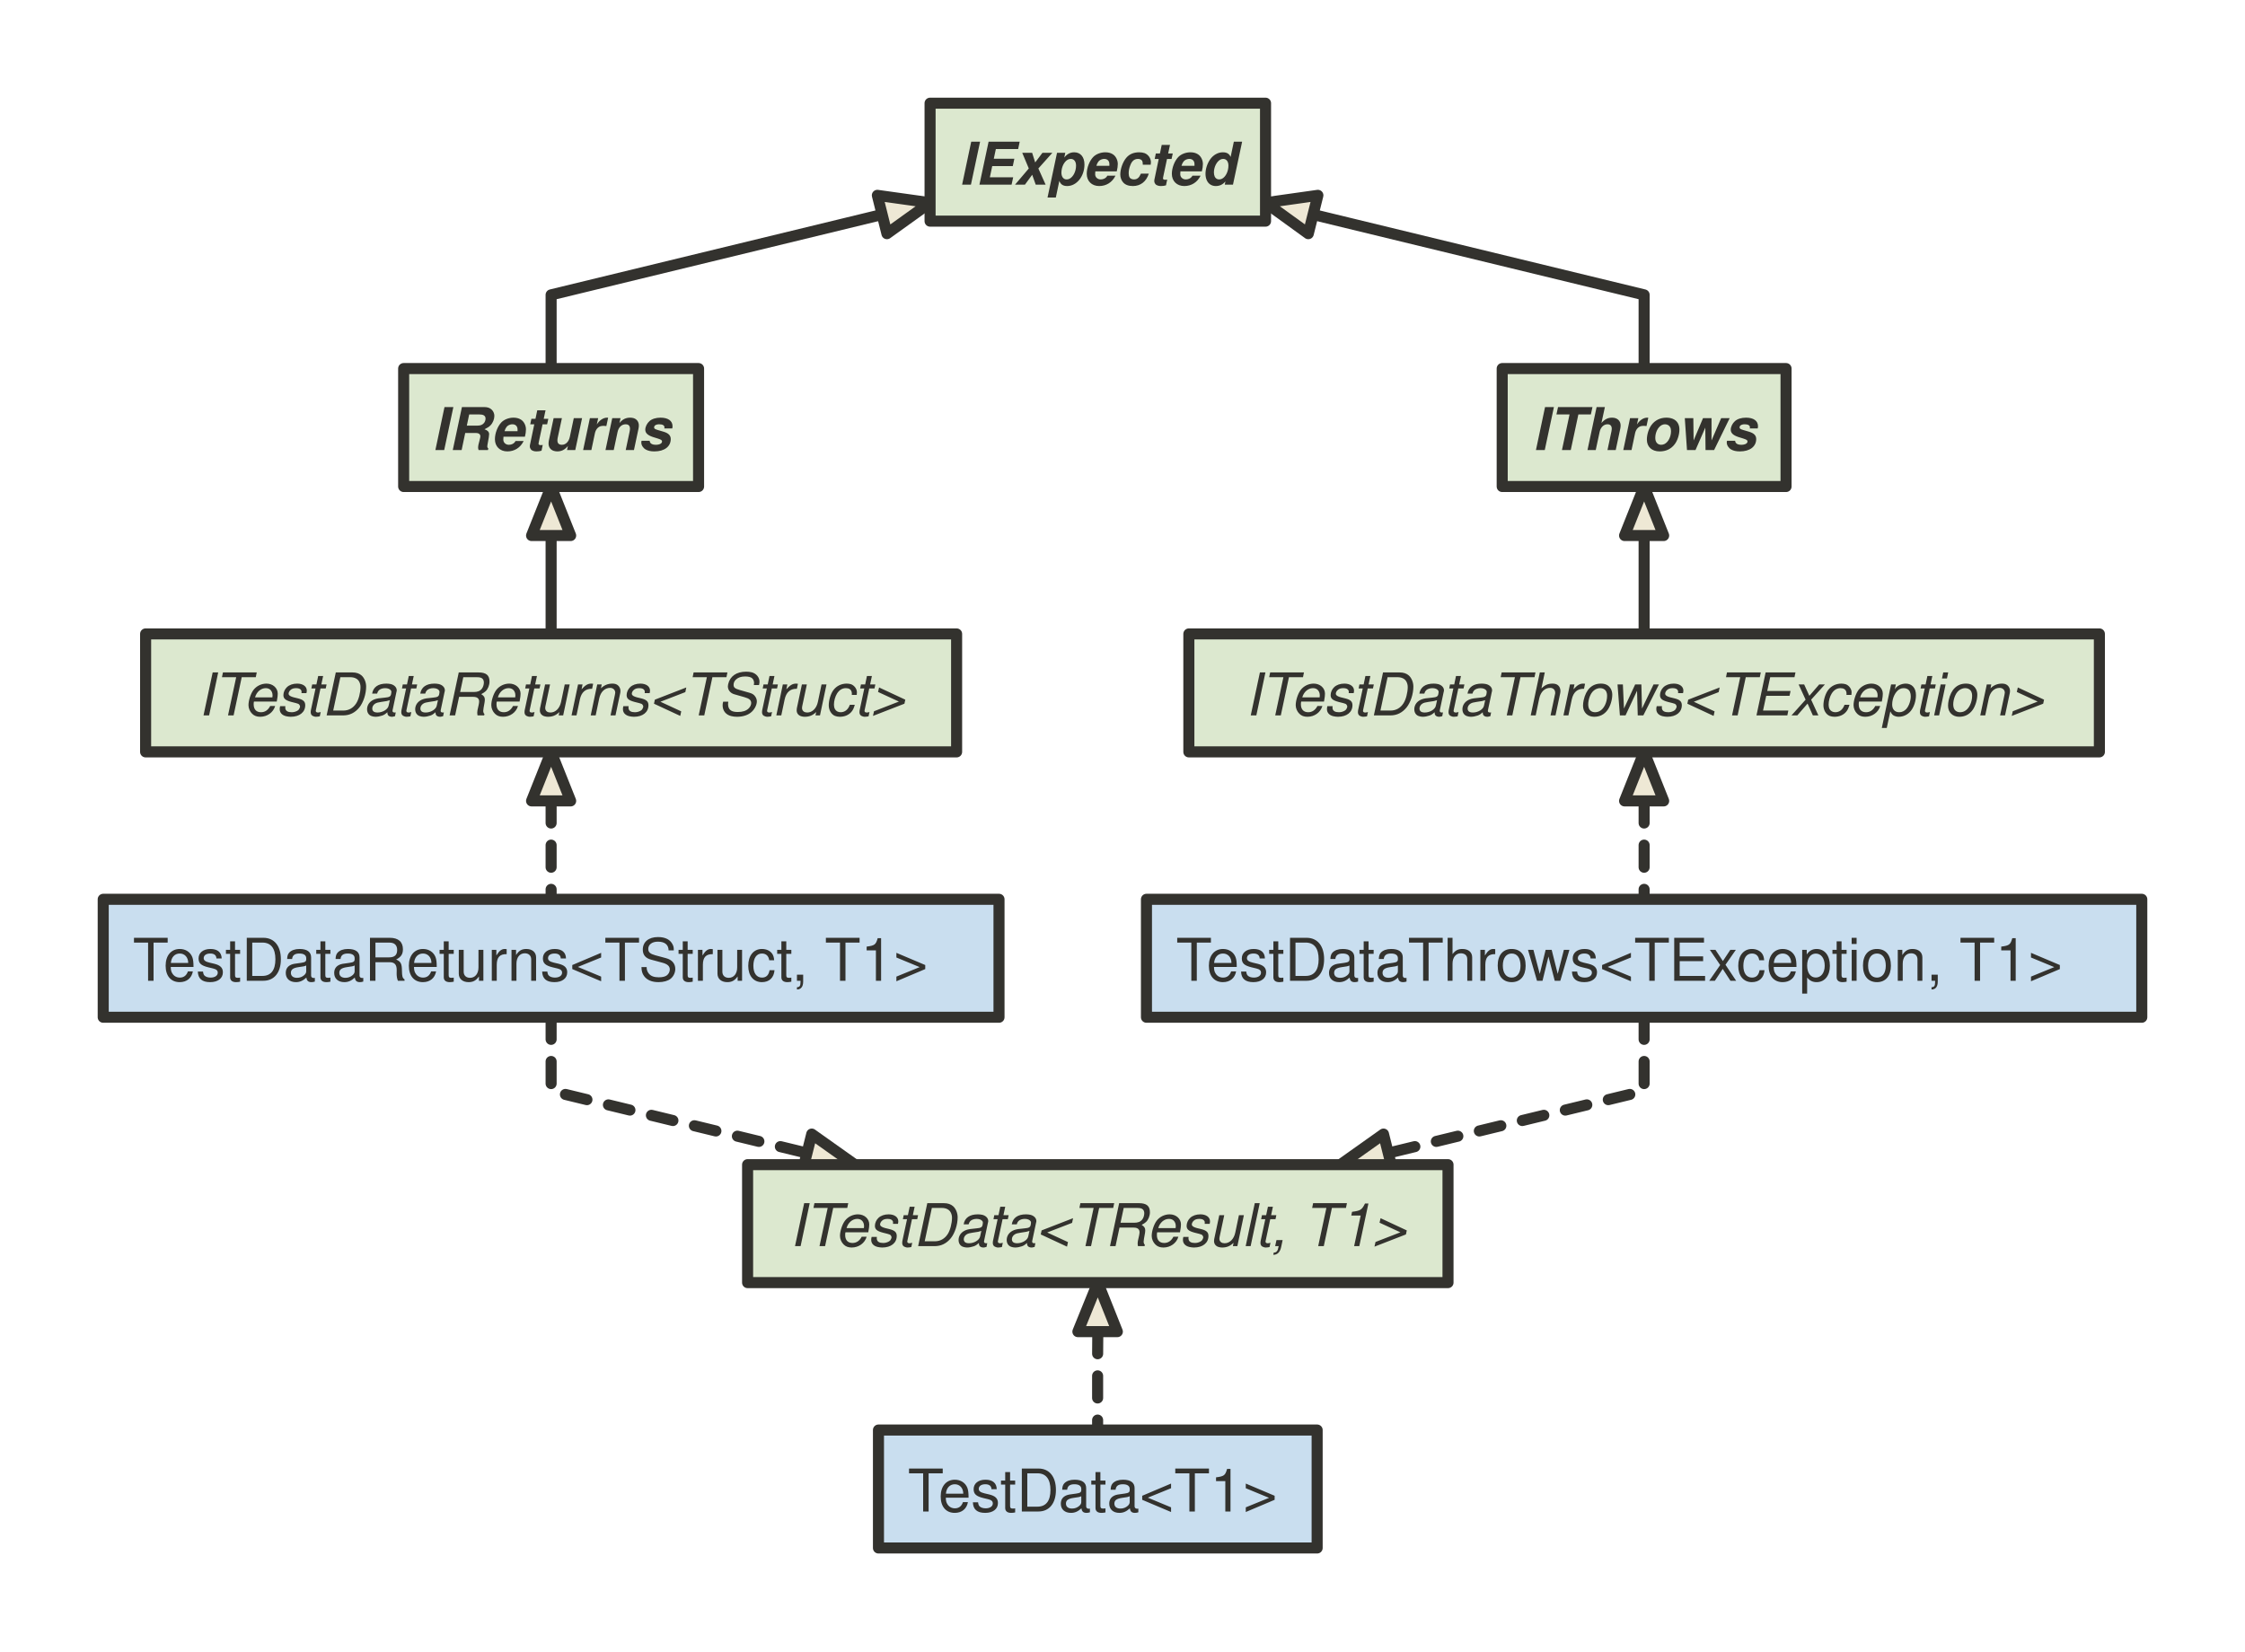
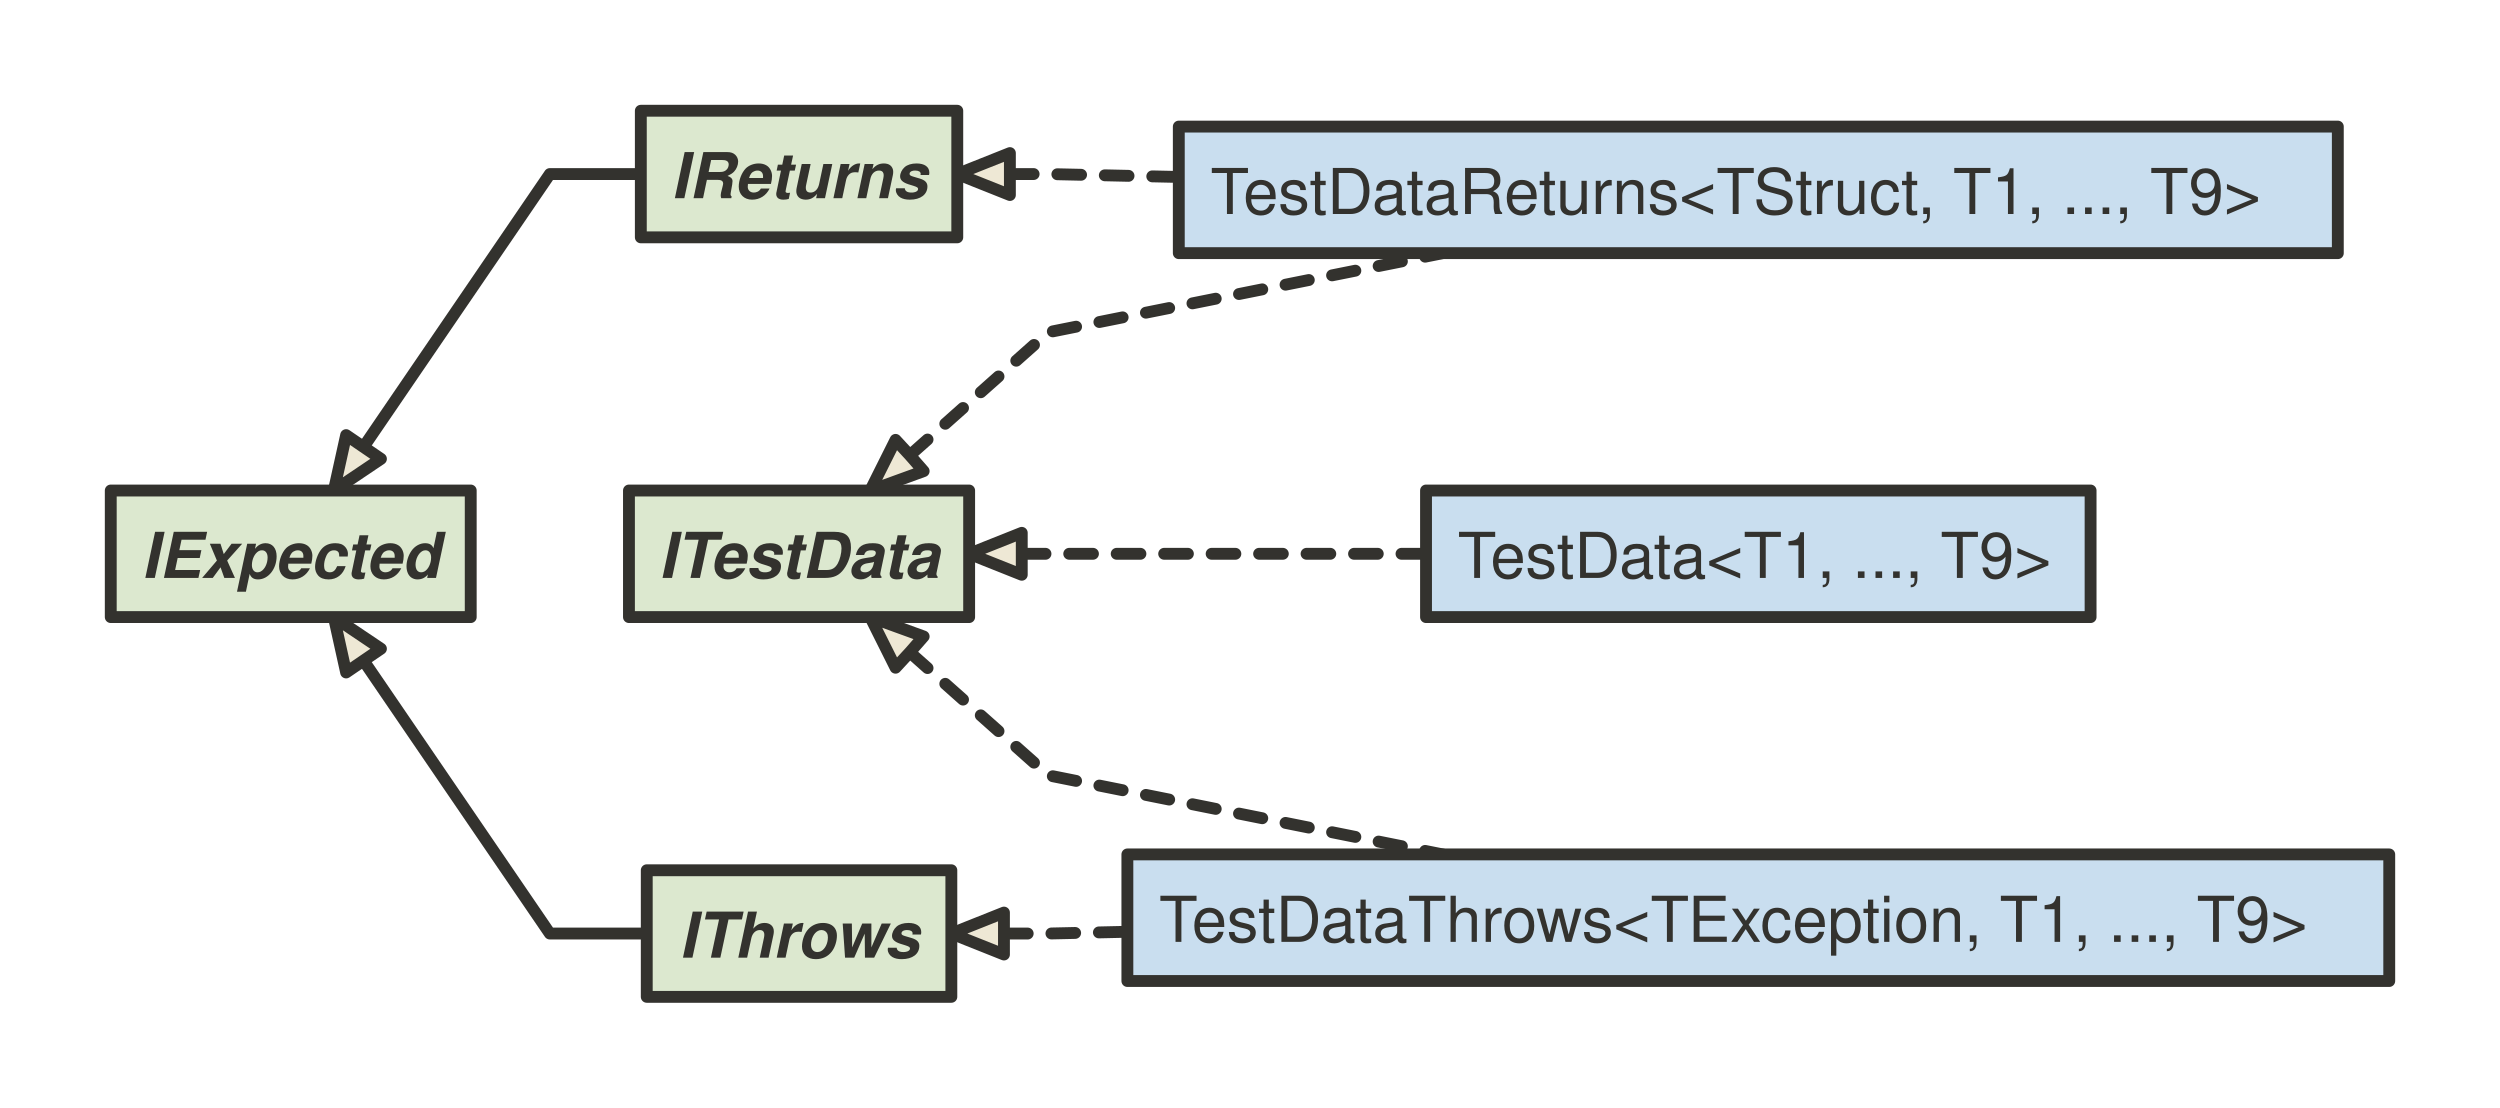
- <svg xmlns="http://www.w3.org/2000/svg" version="1.1" baseProfile="full" width="609.0" height="448.0" viewBox="0 0 609 448">
+ <svg xmlns="http://www.w3.org/2000/svg" version="1.1" baseProfile="full" width="632.0" height="280.0" viewBox="0 0 632 280">
  <g stroke-width="1.0" text-align="left" font="12pt Helvetica, Arial, sans-serif" font-size="12pt" font-family="Helvetica" font-weight="bold" font-style="normal">
    <g font-family="Helvetica" font-size="12pt" font-weight="bold" font-style="normal" stroke-width="3.0" stroke-linejoin="round" stroke-linecap="round" stroke="#33322E">
      <g stroke="transparent" fill="transparent">
-         <rect x="0.0" y="0.0" height="448.0" width="609.0" stroke="none" />
+         <rect x="0.0" y="0.0" height="280.0" width="632.0" stroke="none" />
      </g>
      <g transform="translate(8, 8)" fill="#33322E">
        <g transform="translate(20, 20)" fill="#eee8d5" font-family="Helvetica" font-size="12pt" font-weight="normal" font-style="normal">
-           <path d="M211.3 30.2 L121.5 52 L121.5 72 L121.5 72.0 " fill="none" />
-           <path d="M212.6 35.4 L211.3 30.2 L210.0 25.0 L224.3 27.0 Z" />
-           <path d="M121.5 117.3 L121.5 124 L121.5 144 L121.5 144.0 " fill="none" />
-           <path d="M126.8 117.3 L121.5 117.3 L116.2 117.3 L121.5 104.0 Z" />
+           <path d="M63.9 85.0 L111 16 L134 16 L134.0 16.0 " fill="none" />
+           <path d="M59.5 82.0 L63.9 85.0 L68.3 88.0 L56.4 96.0 Z" />
          <g stroke-dasharray="6 6">
-             <path d="M121.5 189.3 L121.5 196 L121.5 216 L121.5 216.0 " fill="none" />
+             <path d="M227.3 16.0 L237 16 L270 16.735 L270.0 16.7 " fill="none" />
          </g>
-           <path d="M126.8 189.3 L121.5 189.3 L116.2 189.3 L121.5 176.0 Z" />
-           <path d="M328.2 30.2 L418 52 L418 72 L418.0 72.0 " fill="none" />
-           <path d="M329.5 25.0 L328.2 30.2 L326.9 35.4 L315.3 27.0 Z" />
-           <path d="M418.0 117.3 L418 124 L418 144 L418.0 144.0 " fill="none" />
-           <path d="M423.3 117.3 L418.0 117.3 L412.7 117.3 L418.0 104.0 Z" />
+           <path d="M227.3 10.7 L227.3 16.0 L227.3 21.3 L214.0 16.0 Z" />
          <g stroke-dasharray="6 6">
-             <path d="M418.0 189.3 L418 196 L418 216 L418.0 216.0 " fill="none" />
+             <path d="M202.0 87.1 L237 56 L336.722 36 L336.7 36.0 " fill="none" />
          </g>
-           <path d="M423.3 189.3 L418.0 189.3 L412.7 189.3 L418.0 176.0 Z" />
+           <path d="M198.4 83.2 L202.0 87.1 L205.5 91.1 L192.0 96.0 Z" />
          <g stroke-dasharray="6 6">
-             <path d="M121.5 248.0 L121.5 268 L190.904 284.854 L190.9 284.9 " fill="none" />
+             <path d="M230.3 112.0 L237 112 L332.5 112 L332.5 112.0 " fill="none" />
          </g>
-           <path d="M189.6 290.0 L190.9 284.9 L192.2 279.7 L203.9 288.0 Z" />
+           <path d="M230.3 106.7 L230.3 112.0 L230.3 117.3 L217.0 112.0 Z" />
+           <path d="M63.9 139.0 L111 208 L135.5 208 L135.5 208.0 " fill="none" />
+           <path d="M68.3 136.0 L63.9 139.0 L59.5 142.0 L56.4 128.0 Z" />
          <g stroke-dasharray="6 6">
-             <path d="M418.0 248.0 L418 268 L348.596 284.854 L348.6 284.9 " fill="none" />
+             <path d="M225.8 208.0 L237 208 L257 207.554 L257.0 207.6 " fill="none" />
          </g>
-           <path d="M347.3 279.7 L348.6 284.9 L349.9 290.0 L335.6 288.0 Z" />
+           <path d="M225.8 202.7 L225.8 208.0 L225.8 213.3 L212.5 208.0 Z" />
          <g stroke-dasharray="6 6">
-             <path d="M269.8 333.3 L269.75 340 L269.75 360 L269.8 360.0 " fill="none" />
+             <path d="M202.0 136.9 L237 168 L336.722 188 L336.7 188.0 " fill="none" />
          </g>
-           <path d="M275.1 333.3 L269.8 333.3 L264.4 333.3 L269.8 320.0 Z" />
+           <path d="M205.5 132.9 L202.0 136.9 L198.4 140.8 L192.0 128.0 Z" />
          <g data-name="IExpected">
            <g fill="#DCE8CF" stroke="#33322E" data-name="IExpected">
-               <rect x="224.3" y="0.0" height="32.0" width="91.0" data-name="IExpected" />
+               <rect x="0.0" y="96.0" height="32.0" width="91.0" data-name="IExpected" />
            </g>
-             <g transform="translate(224.25, 0)" font-family="Helvetica" font-size="12pt" font-weight="bold" font-style="italic" data-name="IExpected" data-compartment="0">
+             <g transform="translate(0, 96)" font-family="Helvetica" font-size="12pt" font-weight="bold" font-style="italic" data-name="IExpected" data-compartment="0">
              <g transform="translate(8, 8)" fill="#33322E" text-align="center" data-name="IExpected" data-compartment="0">
                <text x="37.5" y="14.1" stroke="none" text-anchor="middle" data-name="IExpected" data-compartment="0">IExpected</text>
              </g>
            </g>
          </g>
          <g data-name="IReturns">
            <g fill="#DCE8CF" stroke="#33322E" data-name="IReturns">
-               <rect x="81.5" y="72.0" height="32.0" width="80.0" data-name="IReturns" />
+               <rect x="134.0" y="0.0" height="32.0" width="80.0" data-name="IReturns" />
            </g>
-             <g transform="translate(81.5, 72)" font-family="Helvetica" font-size="12pt" font-weight="bold" font-style="italic" data-name="IReturns" data-compartment="0">
+             <g transform="translate(134, 0)" font-family="Helvetica" font-size="12pt" font-weight="bold" font-style="italic" data-name="IReturns" data-compartment="0">
              <g transform="translate(8, 8)" fill="#33322E" text-align="center" data-name="IReturns" data-compartment="0">
                <text x="32.0" y="14.1" stroke="none" text-anchor="middle" data-name="IReturns" data-compartment="0">IReturns</text>
              </g>
            </g>
          </g>
-           <g data-name="ITestDataReturns&lt;TStruct&gt;">
-             <g fill="#DCE8CF" stroke="#33322E" data-name="ITestDataReturns&lt;TStruct&gt;">
-               <rect x="11.5" y="144.0" height="32.0" width="220.0" data-name="ITestDataReturns&lt;TStruct&gt;" />
+           <g data-name="TestDataReturns&lt;TStruct, T1, ..., T9&gt;">
+             <g fill="#C9DEEF" stroke="#33322E" data-name="TestDataReturns&lt;TStruct, T1, ..., T9&gt;">
+               <rect x="270.0" y="4.0" height="32.0" width="293.0" data-name="TestDataReturns&lt;TStruct, T1, ..., T9&gt;" />
            </g>
-             <g transform="translate(11.5, 144)" font-family="Helvetica" font-size="12pt" font-weight="normal" font-style="italic" data-name="ITestDataReturns&lt;TStruct&gt;" data-compartment="0">
-               <g transform="translate(8, 8)" fill="#33322E" text-align="center" data-name="ITestDataReturns&lt;TStruct&gt;" data-compartment="0">
-                 <text x="102.0" y="14.1" stroke="none" text-anchor="middle" data-name="ITestDataReturns&lt;TStruct&gt;" data-compartment="0">ITestDataReturns&lt;TStruct&gt;</text>
+             <g transform="translate(270, 4)" font-family="Helvetica" font-size="12pt" font-weight="normal" font-style="normal" data-name="TestDataReturns&lt;TStruct, T1, ..., T9&gt;" data-compartment="0">
+               <g transform="translate(8, 8)" fill="#33322E" text-align="left" data-name="TestDataReturns&lt;TStruct, T1, ..., T9&gt;" data-compartment="0">
+                 <text x="0.0" y="14.1" stroke="none" data-name="TestDataReturns&lt;TStruct, T1, ..., T9&gt;" data-compartment="0">TestDataReturns&lt;TStruct, T1, ..., T9&gt;</text>
              </g>
            </g>
          </g>
-           <g data-name="TestDataReturns&lt;TStruct, T1&gt;">
-             <g fill="#C9DEEF" stroke="#33322E" data-name="TestDataReturns&lt;TStruct, T1&gt;">
-               <rect x="0.0" y="216.0" height="32.0" width="243.0" data-name="TestDataReturns&lt;TStruct, T1&gt;" />
+           <g data-name="ITestData">
+             <g fill="#DCE8CF" stroke="#33322E" data-name="ITestData">
+               <rect x="131.0" y="96.0" height="32.0" width="86.0" data-name="ITestData" />
            </g>
-             <g transform="translate(0, 216)" font-family="Helvetica" font-size="12pt" font-weight="normal" font-style="normal" data-name="TestDataReturns&lt;TStruct, T1&gt;" data-compartment="0">
-               <g transform="translate(8, 8)" fill="#33322E" text-align="left" data-name="TestDataReturns&lt;TStruct, T1&gt;" data-compartment="0">
-                 <text x="0.0" y="14.1" stroke="none" data-name="TestDataReturns&lt;TStruct, T1&gt;" data-compartment="0">TestDataReturns&lt;TStruct, T1&gt;</text>
+             <g transform="translate(131, 96)" font-family="Helvetica" font-size="12pt" font-weight="bold" font-style="italic" data-name="ITestData" data-compartment="0">
+               <g transform="translate(8, 8)" fill="#33322E" text-align="center" data-name="ITestData" data-compartment="0">
+                 <text x="35.0" y="14.1" stroke="none" text-anchor="middle" data-name="ITestData" data-compartment="0">ITestData</text>
+               </g>
+             </g>
+           </g>
+           <g data-name="TestData&lt;T1, ..., T9&gt;">
+             <g fill="#C9DEEF" stroke="#33322E" data-name="TestData&lt;T1, ..., T9&gt;">
+               <rect x="332.5" y="96.0" height="32.0" width="168.0" data-name="TestData&lt;T1, ..., T9&gt;" />
+             </g>
+             <g transform="translate(332.5, 96)" font-family="Helvetica" font-size="12pt" font-weight="normal" font-style="normal" data-name="TestData&lt;T1, ..., T9&gt;" data-compartment="0">
+               <g transform="translate(8, 8)" fill="#33322E" text-align="left" data-name="TestData&lt;T1, ..., T9&gt;" data-compartment="0">
+                 <text x="0.0" y="14.1" stroke="none" data-name="TestData&lt;T1, ..., T9&gt;" data-compartment="0">TestData&lt;T1, ..., T9&gt;</text>
              </g>
            </g>
          </g>
          <g data-name="IThrows">
            <g fill="#DCE8CF" stroke="#33322E" data-name="IThrows">
-               <rect x="379.5" y="72.0" height="32.0" width="77.0" data-name="IThrows" />
+               <rect x="135.5" y="192.0" height="32.0" width="77.0" data-name="IThrows" />
            </g>
-             <g transform="translate(379.5, 72)" font-family="Helvetica" font-size="12pt" font-weight="bold" font-style="italic" data-name="IThrows" data-compartment="0">
+             <g transform="translate(135.5, 192)" font-family="Helvetica" font-size="12pt" font-weight="bold" font-style="italic" data-name="IThrows" data-compartment="0">
              <g transform="translate(8, 8)" fill="#33322E" text-align="center" data-name="IThrows" data-compartment="0">
                <text x="30.5" y="14.1" stroke="none" text-anchor="middle" data-name="IThrows" data-compartment="0">IThrows</text>
              </g>
            </g>
          </g>
-           <g data-name="ITestDataThrows&lt;TException&gt;">
-             <g fill="#DCE8CF" stroke="#33322E" data-name="ITestDataThrows&lt;TException&gt;">
-               <rect x="294.5" y="144.0" height="32.0" width="247.0" data-name="ITestDataThrows&lt;TException&gt;" />
+           <g data-name="TestDataThrows&lt;TException, T1, ..., T9&gt;">
+             <g fill="#C9DEEF" stroke="#33322E" data-name="TestDataThrows&lt;TException, T1, ..., T9&gt;">
+               <rect x="257.0" y="188.0" height="32.0" width="319.0" data-name="TestDataThrows&lt;TException, T1, ..., T9&gt;" />
            </g>
-             <g transform="translate(294.5, 144)" font-family="Helvetica" font-size="12pt" font-weight="normal" font-style="italic" data-name="ITestDataThrows&lt;TException&gt;" data-compartment="0">
-               <g transform="translate(8, 8)" fill="#33322E" text-align="center" data-name="ITestDataThrows&lt;TException&gt;" data-compartment="0">
-                 <text x="115.5" y="14.1" stroke="none" text-anchor="middle" data-name="ITestDataThrows&lt;TException&gt;" data-compartment="0">ITestDataThrows&lt;TException&gt;</text>
-               </g>
-             </g>
-           </g>
-           <g data-name="TestDataThrows&lt;TException, T1&gt;">
-             <g fill="#C9DEEF" stroke="#33322E" data-name="TestDataThrows&lt;TException, T1&gt;">
-               <rect x="283.0" y="216.0" height="32.0" width="270.0" data-name="TestDataThrows&lt;TException, T1&gt;" />
-             </g>
-             <g transform="translate(283, 216)" font-family="Helvetica" font-size="12pt" font-weight="normal" font-style="normal" data-name="TestDataThrows&lt;TException, T1&gt;" data-compartment="0">
-               <g transform="translate(8, 8)" fill="#33322E" text-align="left" data-name="TestDataThrows&lt;TException, T1&gt;" data-compartment="0">
-                 <text x="0.0" y="14.1" stroke="none" data-name="TestDataThrows&lt;TException, T1&gt;" data-compartment="0">TestDataThrows&lt;TException, T1&gt;</text>
-               </g>
-             </g>
-           </g>
-           <g data-name="ITestData&lt;TResult, T1&gt;">
-             <g fill="#DCE8CF" stroke="#33322E" data-name="ITestData&lt;TResult, T1&gt;">
-               <rect x="174.8" y="288.0" height="32.0" width="190.0" data-name="ITestData&lt;TResult, T1&gt;" />
-             </g>
-             <g transform="translate(174.75, 288)" font-family="Helvetica" font-size="12pt" font-weight="normal" font-style="italic" data-name="ITestData&lt;TResult, T1&gt;" data-compartment="0">
-               <g transform="translate(8, 8)" fill="#33322E" text-align="center" data-name="ITestData&lt;TResult, T1&gt;" data-compartment="0">
-                 <text x="87.0" y="14.1" stroke="none" text-anchor="middle" data-name="ITestData&lt;TResult, T1&gt;" data-compartment="0">ITestData&lt;TResult, T1&gt;</text>
-               </g>
-             </g>
-           </g>
-           <g data-name="TestData&lt;T1&gt;">
-             <g fill="#C9DEEF" stroke="#33322E" data-name="TestData&lt;T1&gt;">
-               <rect x="210.3" y="360.0" height="32.0" width="119.0" data-name="TestData&lt;T1&gt;" />
-             </g>
-             <g transform="translate(210.25, 360)" font-family="Helvetica" font-size="12pt" font-weight="normal" font-style="normal" data-name="TestData&lt;T1&gt;" data-compartment="0">
-               <g transform="translate(8, 8)" fill="#33322E" text-align="left" data-name="TestData&lt;T1&gt;" data-compartment="0">
-                 <text x="0.0" y="14.1" stroke="none" data-name="TestData&lt;T1&gt;" data-compartment="0">TestData&lt;T1&gt;</text>
+             <g transform="translate(257, 188)" font-family="Helvetica" font-size="12pt" font-weight="normal" font-style="normal" data-name="TestDataThrows&lt;TException, T1, ..., T9&gt;" data-compartment="0">
+               <g transform="translate(8, 8)" fill="#33322E" text-align="left" data-name="TestDataThrows&lt;TException, T1, ..., T9&gt;" data-compartment="0">
+                 <text x="0.0" y="14.1" stroke="none" data-name="TestDataThrows&lt;TException, T1, ..., T9&gt;" data-compartment="0">TestDataThrows&lt;TException, T1, ..., T9&gt;</text>
              </g>
            </g>
          </g>
        </g>
      </g>
    </g>
  </g>
</svg>
